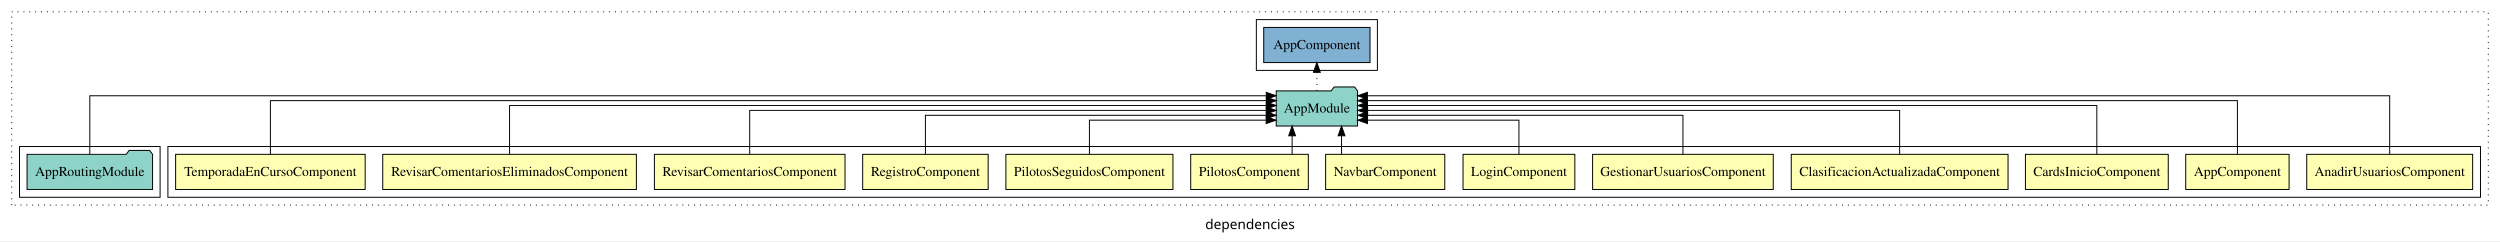
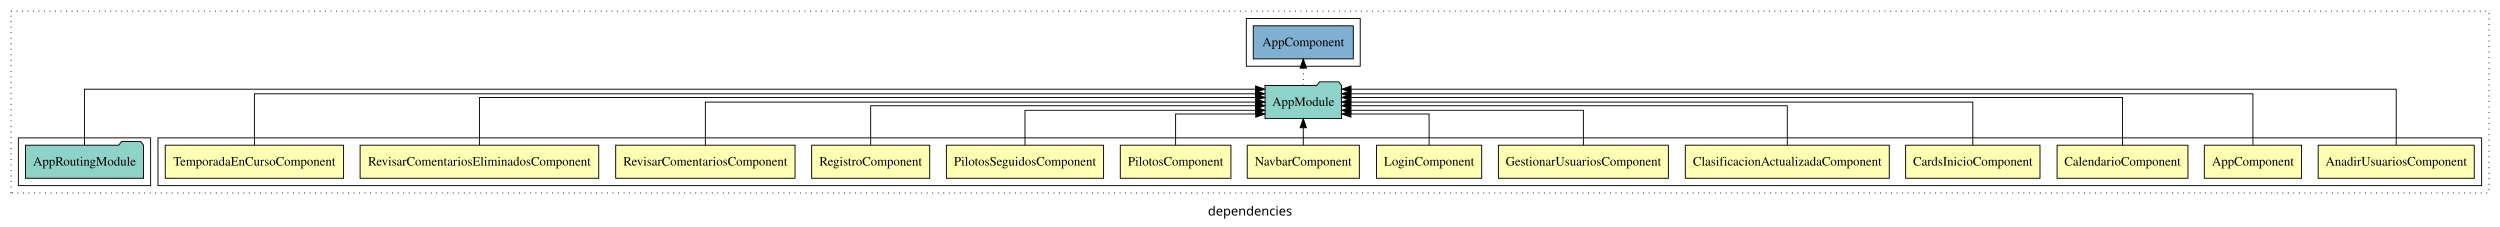
- <svg xmlns="http://www.w3.org/2000/svg" width="2561pt" height="247pt" viewBox="0.00 0.00 2561.00 246.80">
+ <svg xmlns="http://www.w3.org/2000/svg" width="2722pt" height="247pt" viewBox="0.00 0.00 2722.00 246.80">
  <g id="graph0" class="graph" transform="scale(1 1) rotate(0) translate(4 242.8)">
-     <polygon fill="white" stroke="transparent" points="-4,4 -4,-242.8 2557,-242.8 2557,4 -4,4" />
-     <text text-anchor="middle" x="1276.5" y="-8.2" font-family="sans-serif" font-size="14.00">dependencies</text>
+     <polygon fill="white" stroke="transparent" points="-4,4 -4,-242.8 2718,-242.8 2718,4 -4,4" />
+     <text text-anchor="middle" x="1357" y="-8.2" font-family="sans-serif" font-size="14.00">dependencies</text>
    <g id="clust1" class="cluster">
-       <polygon fill="none" stroke="black" stroke-dasharray="1,5" points="8,-32.8 8,-230.8 2545,-230.8 2545,-32.8 8,-32.8" />
+       <polygon fill="none" stroke="black" stroke-dasharray="1,5" points="8,-32.8 8,-230.8 2706,-230.8 2706,-32.8 8,-32.8" />
    </g>
    <g id="clust2" class="cluster">
-       <polygon fill="none" stroke="black" points="168,-40.8 168,-92.8 2537,-92.8 2537,-40.8 168,-40.8" />
+       <polygon fill="none" stroke="black" points="168,-40.8 168,-92.8 2698,-92.8 2698,-40.8 168,-40.8" />
    </g>
-     <g id="clust16" class="cluster">
+     <g id="clust17" class="cluster">
      <polygon fill="none" stroke="black" points="16,-40.8 16,-92.8 160,-92.8 160,-40.8 16,-40.8" />
    </g>
-     <g id="clust18" class="cluster">
-       <polygon fill="none" stroke="black" points="1283,-170.8 1283,-222.8 1407,-222.8 1407,-170.8 1283,-170.8" />
+     <g id="clust19" class="cluster">
+       <polygon fill="none" stroke="black" points="1353,-170.8 1353,-222.8 1477,-222.8 1477,-170.8 1353,-170.8" />
    </g>
    <g id="node1" class="node">
-       <polygon fill="#ffffb3" stroke="black" points="2528.98,-84.8 2359.02,-84.8 2359.02,-48.8 2528.98,-48.8 2528.98,-84.8" />
-       <text text-anchor="middle" x="2444" y="-62.6" font-family="Times,serif" font-size="14.00">AnadirUsuariosComponent</text>
+       <polygon fill="#ffffb3" stroke="black" points="2689.98,-84.8 2520.02,-84.8 2520.02,-48.8 2689.98,-48.8 2689.98,-84.8" />
+       <text text-anchor="middle" x="2605" y="-62.6" font-family="Times,serif" font-size="14.00">AnadirUsuariosComponent</text>
    </g>
-     <g id="node14" class="node">
-       <polygon fill="#8dd3c7" stroke="black" points="1386.66,-149.8 1383.66,-153.8 1362.66,-153.8 1359.66,-149.8 1303.34,-149.8 1303.34,-113.8 1386.66,-113.8 1386.66,-149.8" />
-       <text text-anchor="middle" x="1345" y="-127.6" font-family="Times,serif" font-size="14.00">AppModule</text>
+     <g id="node15" class="node">
+       <polygon fill="#8dd3c7" stroke="black" points="1456.66,-149.8 1453.66,-153.8 1432.66,-153.8 1429.66,-149.8 1373.34,-149.8 1373.34,-113.8 1456.66,-113.8 1456.66,-149.8" />
+       <text text-anchor="middle" x="1415" y="-127.6" font-family="Times,serif" font-size="14.00">AppModule</text>
    </g>
    <g id="edge1" class="edge">
-       <path fill="none" stroke="black" d="M2444,-84.89C2444,-107.93 2444,-144.8 2444,-144.8 2444,-144.8 1396.74,-144.8 1396.74,-144.8" />
-       <polygon fill="black" stroke="black" points="1396.74,-141.3 1386.74,-144.8 1396.74,-148.3 1396.74,-141.3" />
+       <path fill="none" stroke="black" d="M2605,-85.12C2605,-108.46 2605,-145.8 2605,-145.8 2605,-145.8 1467,-145.8 1467,-145.8" />
+       <polygon fill="black" stroke="black" points="1467,-142.3 1457,-145.8 1467,-149.3 1467,-142.3" />
    </g>
    <g id="node2" class="node">
-       <polygon fill="#ffffb3" stroke="black" points="2340.94,-84.8 2235.06,-84.8 2235.06,-48.8 2340.94,-48.8 2340.94,-84.8" />
-       <text text-anchor="middle" x="2288" y="-62.6" font-family="Times,serif" font-size="14.00">AppComponent</text>
+       <polygon fill="#ffffb3" stroke="black" points="2501.94,-84.8 2396.06,-84.8 2396.06,-48.8 2501.94,-48.8 2501.94,-84.8" />
+       <text text-anchor="middle" x="2449" y="-62.6" font-family="Times,serif" font-size="14.00">AppComponent</text>
    </g>
    <g id="edge2" class="edge">
-       <path fill="none" stroke="black" d="M2288,-84.84C2288,-106.46 2288,-139.8 2288,-139.8 2288,-139.8 1396.74,-139.8 1396.74,-139.8" />
-       <polygon fill="black" stroke="black" points="1396.74,-136.3 1386.74,-139.8 1396.74,-143.3 1396.74,-136.3" />
+       <path fill="none" stroke="black" d="M2449,-85.09C2449,-107.01 2449,-140.8 2449,-140.8 2449,-140.8 1466.81,-140.8 1466.81,-140.8" />
+       <polygon fill="black" stroke="black" points="1466.81,-137.3 1456.81,-140.8 1466.81,-144.3 1466.81,-137.3" />
    </g>
    <g id="node3" class="node">
+       <polygon fill="#ffffb3" stroke="black" points="2378.25,-84.8 2235.75,-84.8 2235.75,-48.8 2378.25,-48.8 2378.25,-84.8" />
+       <text text-anchor="middle" x="2307" y="-62.6" font-family="Times,serif" font-size="14.00">CalendarioComponent</text>
+     </g>
+     <g id="edge3" class="edge">
+       <path fill="none" stroke="black" d="M2307,-84.83C2307,-105.57 2307,-136.8 2307,-136.8 2307,-136.8 1466.83,-136.8 1466.83,-136.8" />
+       <polygon fill="black" stroke="black" points="1466.83,-133.3 1456.83,-136.8 1466.83,-140.3 1466.83,-133.3" />
+     </g>
+     <g id="node4" class="node">
      <polygon fill="#ffffb3" stroke="black" points="2217.15,-84.8 2070.85,-84.8 2070.85,-48.8 2217.15,-48.8 2217.15,-84.8" />
      <text text-anchor="middle" x="2144" y="-62.6" font-family="Times,serif" font-size="14.00">CardsInicioComponent</text>
    </g>
-     <g id="edge3" class="edge">
-       <path fill="none" stroke="black" d="M2144,-85.02C2144,-105.17 2144,-134.8 2144,-134.8 2144,-134.8 1396.83,-134.8 1396.83,-134.8" />
-       <polygon fill="black" stroke="black" points="1396.83,-131.3 1386.83,-134.8 1396.83,-138.3 1396.83,-131.3" />
+     <g id="edge4" class="edge">
+       <path fill="none" stroke="black" d="M2144,-84.91C2144,-104.14 2144,-131.8 2144,-131.8 2144,-131.8 1466.81,-131.8 1466.81,-131.8" />
+       <polygon fill="black" stroke="black" points="1466.81,-128.3 1456.81,-131.8 1466.81,-135.3 1466.81,-128.3" />
    </g>
-     <g id="node4" class="node">
+     <g id="node5" class="node">
      <polygon fill="#ffffb3" stroke="black" points="2053.04,-84.8 1830.96,-84.8 1830.96,-48.8 2053.04,-48.8 2053.04,-84.8" />
      <text text-anchor="middle" x="1942" y="-62.6" font-family="Times,serif" font-size="14.00">ClasificacionActualizadaComponent</text>
    </g>
-     <g id="edge4" class="edge">
-       <path fill="none" stroke="black" d="M1942,-85.02C1942,-103.63 1942,-129.8 1942,-129.8 1942,-129.8 1396.98,-129.8 1396.98,-129.8" />
-       <polygon fill="black" stroke="black" points="1396.98,-126.3 1386.98,-129.8 1396.98,-133.3 1396.98,-126.3" />
+     <g id="edge5" class="edge">
+       <path fill="none" stroke="black" d="M1942,-85.1C1942,-103.07 1942,-127.8 1942,-127.8 1942,-127.8 1466.79,-127.8 1466.79,-127.8" />
+       <polygon fill="black" stroke="black" points="1466.79,-124.3 1456.79,-127.8 1466.79,-131.3 1466.79,-124.3" />
    </g>
-     <g id="node5" class="node">
+     <g id="node6" class="node">
      <polygon fill="#ffffb3" stroke="black" points="1812.53,-84.8 1627.47,-84.8 1627.47,-48.8 1812.53,-48.8 1812.53,-84.8" />
      <text text-anchor="middle" x="1720" y="-62.6" font-family="Times,serif" font-size="14.00">GestionarUsuariosComponent</text>
    </g>
-     <g id="edge5" class="edge">
-       <path fill="none" stroke="black" d="M1720,-84.83C1720,-101.86 1720,-124.8 1720,-124.8 1720,-124.8 1396.93,-124.8 1396.93,-124.8" />
-       <polygon fill="black" stroke="black" points="1396.93,-121.3 1386.93,-124.8 1396.93,-128.3 1396.93,-121.3" />
+     <g id="edge6" class="edge">
+       <path fill="none" stroke="black" d="M1720,-84.83C1720,-101.2 1720,-122.8 1720,-122.8 1720,-122.8 1466.77,-122.8 1466.77,-122.8" />
+       <polygon fill="black" stroke="black" points="1466.77,-119.3 1456.77,-122.8 1466.77,-126.3 1466.77,-119.3" />
    </g>
-     <g id="node6" class="node">
+     <g id="node7" class="node">
      <polygon fill="#ffffb3" stroke="black" points="1609.27,-84.8 1494.73,-84.8 1494.73,-48.8 1609.27,-48.8 1609.27,-84.8" />
      <text text-anchor="middle" x="1552" y="-62.6" font-family="Times,serif" font-size="14.00">LoginComponent</text>
    </g>
-     <g id="edge6" class="edge">
-       <path fill="none" stroke="black" d="M1552,-85.04C1552,-100.37 1552,-119.8 1552,-119.8 1552,-119.8 1396.89,-119.8 1396.89,-119.8" />
-       <polygon fill="black" stroke="black" points="1396.89,-116.3 1386.89,-119.8 1396.89,-123.3 1396.89,-116.3" />
+     <g id="edge7" class="edge">
+       <path fill="none" stroke="black" d="M1552,-84.99C1552,-99.98 1552,-118.8 1552,-118.8 1552,-118.8 1466.85,-118.8 1466.85,-118.8" />
+       <polygon fill="black" stroke="black" points="1466.85,-115.3 1456.85,-118.8 1466.85,-122.3 1466.85,-115.3" />
    </g>
-     <g id="node7" class="node">
+     <g id="node8" class="node">
      <polygon fill="#ffffb3" stroke="black" points="1476.03,-84.8 1353.97,-84.8 1353.97,-48.8 1476.03,-48.8 1476.03,-84.8" />
      <text text-anchor="middle" x="1415" y="-62.6" font-family="Times,serif" font-size="14.00">NavbarComponent</text>
    </g>
-     <g id="edge7" class="edge">
-       <path fill="none" stroke="black" d="M1370.28,-84.91C1370.28,-84.91 1370.28,-103.79 1370.28,-103.79" />
-       <polygon fill="black" stroke="black" points="1366.78,-103.79 1370.28,-113.79 1373.78,-103.79 1366.78,-103.79" />
+     <g id="edge8" class="edge">
+       <path fill="none" stroke="black" d="M1415,-84.91C1415,-84.91 1415,-103.79 1415,-103.79" />
+       <polygon fill="black" stroke="black" points="1411.5,-103.79 1415,-113.79 1418.5,-103.79 1411.5,-103.79" />
    </g>
-     <g id="node8" class="node">
+     <g id="node9" class="node">
      <polygon fill="#ffffb3" stroke="black" points="1336.23,-84.8 1215.77,-84.8 1215.77,-48.8 1336.23,-48.8 1336.23,-84.8" />
      <text text-anchor="middle" x="1276" y="-62.6" font-family="Times,serif" font-size="14.00">PilotosComponent</text>
    </g>
-     <g id="edge8" class="edge">
-       <path fill="none" stroke="black" d="M1319.64,-84.91C1319.64,-84.91 1319.64,-103.79 1319.64,-103.79" />
-       <polygon fill="black" stroke="black" points="1316.14,-103.79 1319.64,-113.79 1323.14,-103.79 1316.14,-103.79" />
+     <g id="edge9" class="edge">
+       <path fill="none" stroke="black" d="M1276,-84.99C1276,-99.98 1276,-118.8 1276,-118.8 1276,-118.8 1363.3,-118.8 1363.3,-118.8" />
+       <polygon fill="black" stroke="black" points="1363.3,-122.3 1373.3,-118.8 1363.3,-115.3 1363.3,-122.3" />
    </g>
-     <g id="node9" class="node">
+     <g id="node10" class="node">
      <polygon fill="#ffffb3" stroke="black" points="1197.57,-84.8 1026.43,-84.8 1026.43,-48.8 1197.57,-48.8 1197.57,-84.8" />
      <text text-anchor="middle" x="1112" y="-62.6" font-family="Times,serif" font-size="14.00">PilotosSeguidosComponent</text>
    </g>
-     <g id="edge9" class="edge">
-       <path fill="none" stroke="black" d="M1112,-85.04C1112,-100.37 1112,-119.8 1112,-119.8 1112,-119.8 1293.08,-119.8 1293.08,-119.8" />
-       <polygon fill="black" stroke="black" points="1293.08,-123.3 1303.08,-119.8 1293.08,-116.3 1293.08,-123.3" />
+     <g id="edge10" class="edge">
+       <path fill="none" stroke="black" d="M1112,-84.83C1112,-101.2 1112,-122.8 1112,-122.8 1112,-122.8 1363.19,-122.8 1363.19,-122.8" />
+       <polygon fill="black" stroke="black" points="1363.19,-126.3 1373.19,-122.8 1363.19,-119.3 1363.19,-126.3" />
    </g>
-     <g id="node10" class="node">
+     <g id="node11" class="node">
      <polygon fill="#ffffb3" stroke="black" points="1008.27,-84.8 879.73,-84.8 879.73,-48.8 1008.27,-48.8 1008.27,-84.8" />
      <text text-anchor="middle" x="944" y="-62.6" font-family="Times,serif" font-size="14.00">RegistroComponent</text>
    </g>
-     <g id="edge10" class="edge">
-       <path fill="none" stroke="black" d="M944,-84.83C944,-101.86 944,-124.8 944,-124.8 944,-124.8 1293.22,-124.8 1293.22,-124.8" />
-       <polygon fill="black" stroke="black" points="1293.22,-128.3 1303.22,-124.8 1293.22,-121.3 1293.22,-128.3" />
+     <g id="edge11" class="edge">
+       <path fill="none" stroke="black" d="M944,-85.1C944,-103.07 944,-127.8 944,-127.8 944,-127.8 1363.2,-127.8 1363.2,-127.8" />
+       <polygon fill="black" stroke="black" points="1363.2,-131.3 1373.2,-127.8 1363.2,-124.3 1363.2,-131.3" />
    </g>
-     <g id="node11" class="node">
+     <g id="node12" class="node">
      <polygon fill="#ffffb3" stroke="black" points="861.64,-84.8 666.36,-84.8 666.36,-48.8 861.64,-48.8 861.64,-84.8" />
      <text text-anchor="middle" x="764" y="-62.6" font-family="Times,serif" font-size="14.00">RevisarComentariosComponent</text>
    </g>
-     <g id="edge11" class="edge">
-       <path fill="none" stroke="black" d="M764,-85.02C764,-103.63 764,-129.8 764,-129.8 764,-129.8 1293.22,-129.8 1293.22,-129.8" />
-       <polygon fill="black" stroke="black" points="1293.22,-133.3 1303.22,-129.8 1293.22,-126.3 1293.22,-133.3" />
+     <g id="edge12" class="edge">
+       <path fill="none" stroke="black" d="M764,-84.91C764,-104.14 764,-131.8 764,-131.8 764,-131.8 1363.29,-131.8 1363.29,-131.8" />
+       <polygon fill="black" stroke="black" points="1363.29,-135.3 1373.29,-131.8 1363.29,-128.3 1363.29,-135.3" />
    </g>
-     <g id="node12" class="node">
+     <g id="node13" class="node">
      <polygon fill="#ffffb3" stroke="black" points="647.91,-84.8 388.09,-84.8 388.09,-48.8 647.91,-48.8 647.91,-84.8" />
      <text text-anchor="middle" x="518" y="-62.6" font-family="Times,serif" font-size="14.00">RevisarComentariosEliminadosComponent</text>
    </g>
-     <g id="edge12" class="edge">
-       <path fill="none" stroke="black" d="M518,-85.02C518,-105.17 518,-134.8 518,-134.8 518,-134.8 1293.14,-134.8 1293.14,-134.8" />
-       <polygon fill="black" stroke="black" points="1293.14,-138.3 1303.14,-134.8 1293.14,-131.3 1293.14,-138.3" />
+     <g id="edge13" class="edge">
+       <path fill="none" stroke="black" d="M518,-84.83C518,-105.57 518,-136.8 518,-136.8 518,-136.8 1363.24,-136.8 1363.24,-136.8" />
+       <polygon fill="black" stroke="black" points="1363.24,-140.3 1373.24,-136.8 1363.24,-133.3 1363.24,-140.3" />
    </g>
-     <g id="node13" class="node">
+     <g id="node14" class="node">
      <polygon fill="#ffffb3" stroke="black" points="370.08,-84.8 175.92,-84.8 175.92,-48.8 370.08,-48.8 370.08,-84.8" />
      <text text-anchor="middle" x="273" y="-62.6" font-family="Times,serif" font-size="14.00">TemporadaEnCursoComponent</text>
    </g>
-     <g id="edge13" class="edge">
-       <path fill="none" stroke="black" d="M273,-84.84C273,-106.46 273,-139.8 273,-139.8 273,-139.8 1293.31,-139.8 1293.31,-139.8" />
-       <polygon fill="black" stroke="black" points="1293.31,-143.3 1303.31,-139.8 1293.31,-136.3 1293.31,-143.3" />
+     <g id="edge14" class="edge">
+       <path fill="none" stroke="black" d="M273,-85.09C273,-107.01 273,-140.8 273,-140.8 273,-140.8 1363,-140.8 1363,-140.8" />
+       <polygon fill="black" stroke="black" points="1363,-144.3 1373,-140.8 1363,-137.3 1363,-144.3" />
+     </g>
+     <g id="node17" class="node">
+       <polygon fill="#80b1d3" stroke="black" points="1469.44,-214.8 1360.56,-214.8 1360.56,-178.8 1469.44,-178.8 1469.44,-214.8" />
+       <text text-anchor="middle" x="1415" y="-192.6" font-family="Times,serif" font-size="14.00">AppComponent </text>
+     </g>
+     <g id="edge16" class="edge">
+       <path fill="none" stroke="black" stroke-dasharray="1,5" d="M1415,-149.91C1415,-149.91 1415,-168.79 1415,-168.79" />
+       <polygon fill="black" stroke="black" points="1411.5,-168.79 1415,-178.79 1418.5,-168.79 1411.5,-168.79" />
    </g>
    <g id="node16" class="node">
-       <polygon fill="#80b1d3" stroke="black" points="1399.44,-214.8 1290.56,-214.8 1290.56,-178.8 1399.44,-178.8 1399.44,-214.8" />
-       <text text-anchor="middle" x="1345" y="-192.6" font-family="Times,serif" font-size="14.00">AppComponent </text>
-     </g>
-     <g id="edge15" class="edge">
-       <path fill="none" stroke="black" stroke-dasharray="1,5" d="M1345,-149.91C1345,-149.91 1345,-168.79 1345,-168.79" />
-       <polygon fill="black" stroke="black" points="1341.5,-168.79 1345,-178.79 1348.5,-168.79 1341.5,-168.79" />
-     </g>
-     <g id="node15" class="node">
      <polygon fill="#8dd3c7" stroke="black" points="152.28,-84.8 149.28,-88.8 128.28,-88.8 125.28,-84.8 23.72,-84.8 23.72,-48.8 152.28,-48.8 152.28,-84.8" />
      <text text-anchor="middle" x="88" y="-62.6" font-family="Times,serif" font-size="14.00">AppRoutingModule</text>
    </g>
-     <g id="edge14" class="edge">
-       <path fill="none" stroke="black" d="M88,-84.89C88,-107.93 88,-144.8 88,-144.8 88,-144.8 1293.18,-144.8 1293.18,-144.8" />
-       <polygon fill="black" stroke="black" points="1293.18,-148.3 1303.18,-144.8 1293.18,-141.3 1293.18,-148.3" />
+     <g id="edge15" class="edge">
+       <path fill="none" stroke="black" d="M88,-85.12C88,-108.46 88,-145.8 88,-145.8 88,-145.8 1363.09,-145.8 1363.09,-145.8" />
+       <polygon fill="black" stroke="black" points="1363.09,-149.3 1373.09,-145.8 1363.09,-142.3 1363.09,-149.3" />
    </g>
  </g>
</svg>
